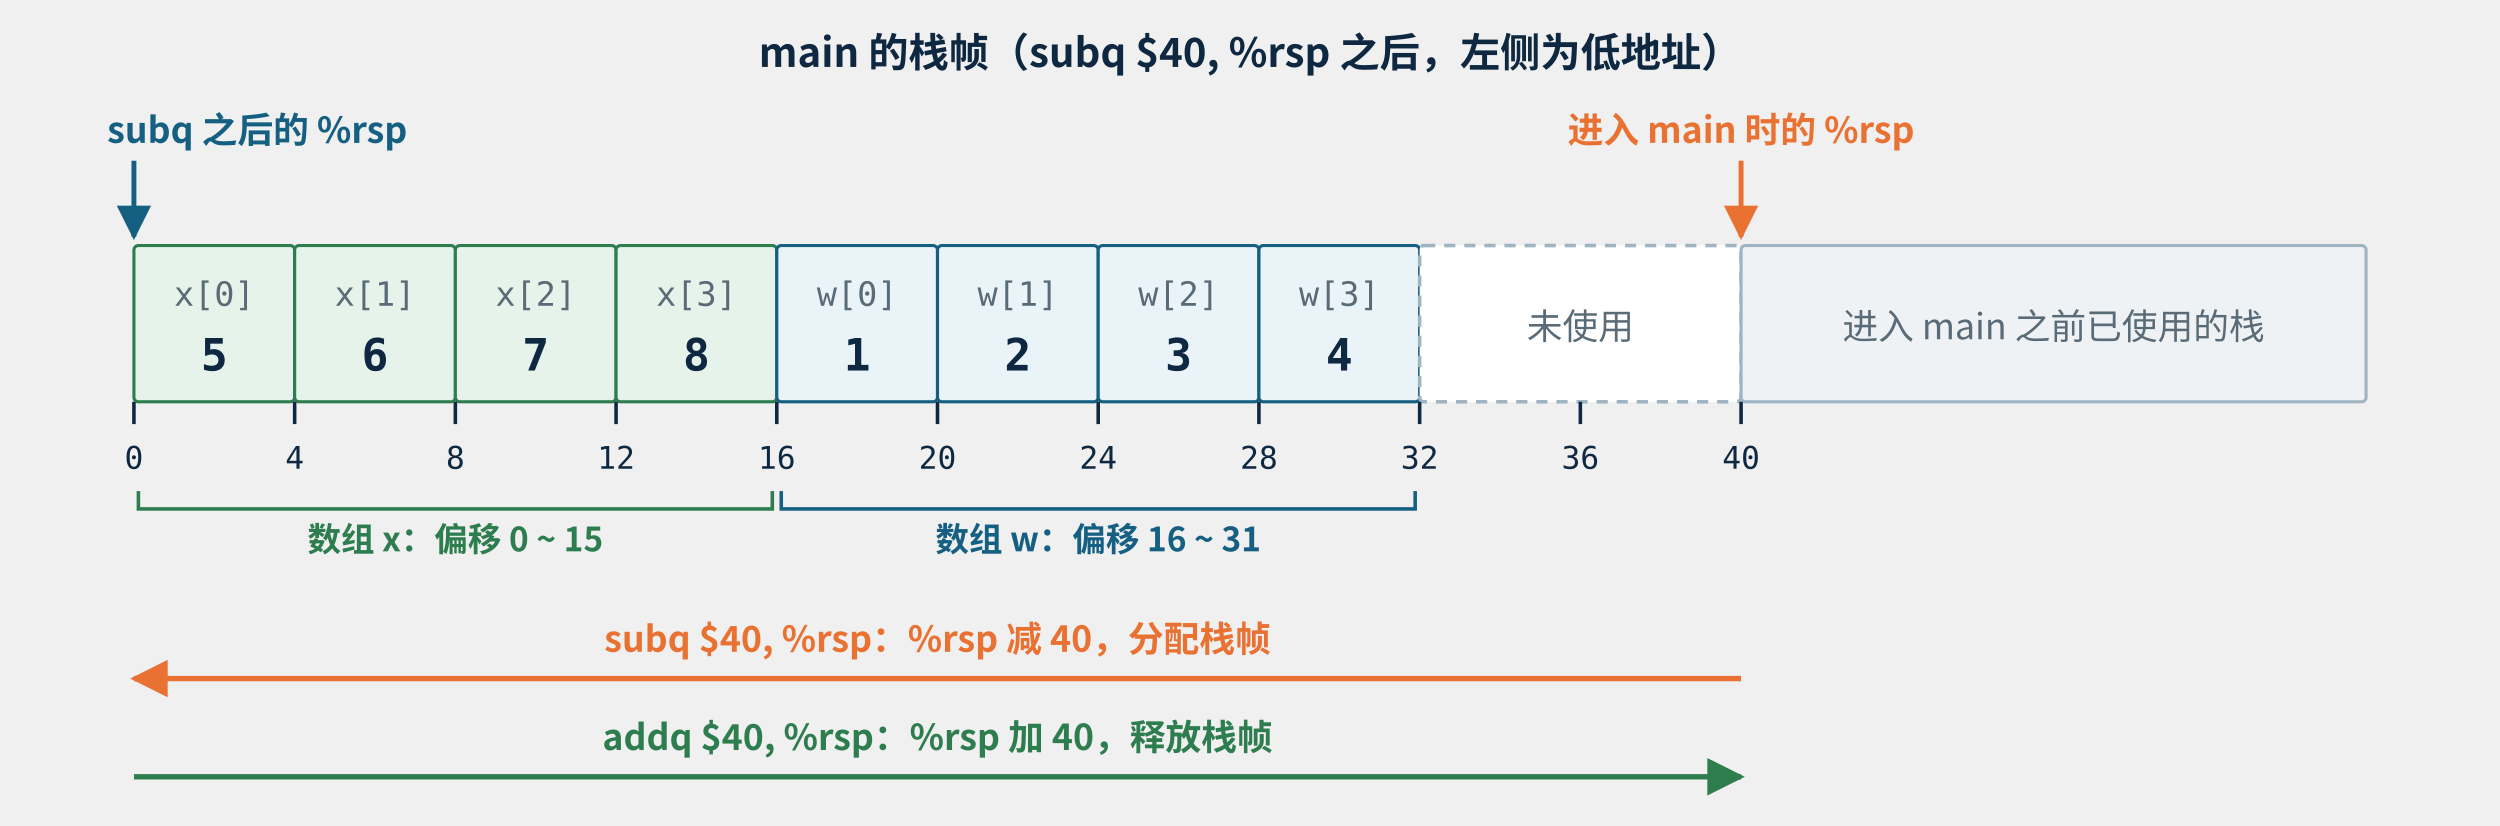
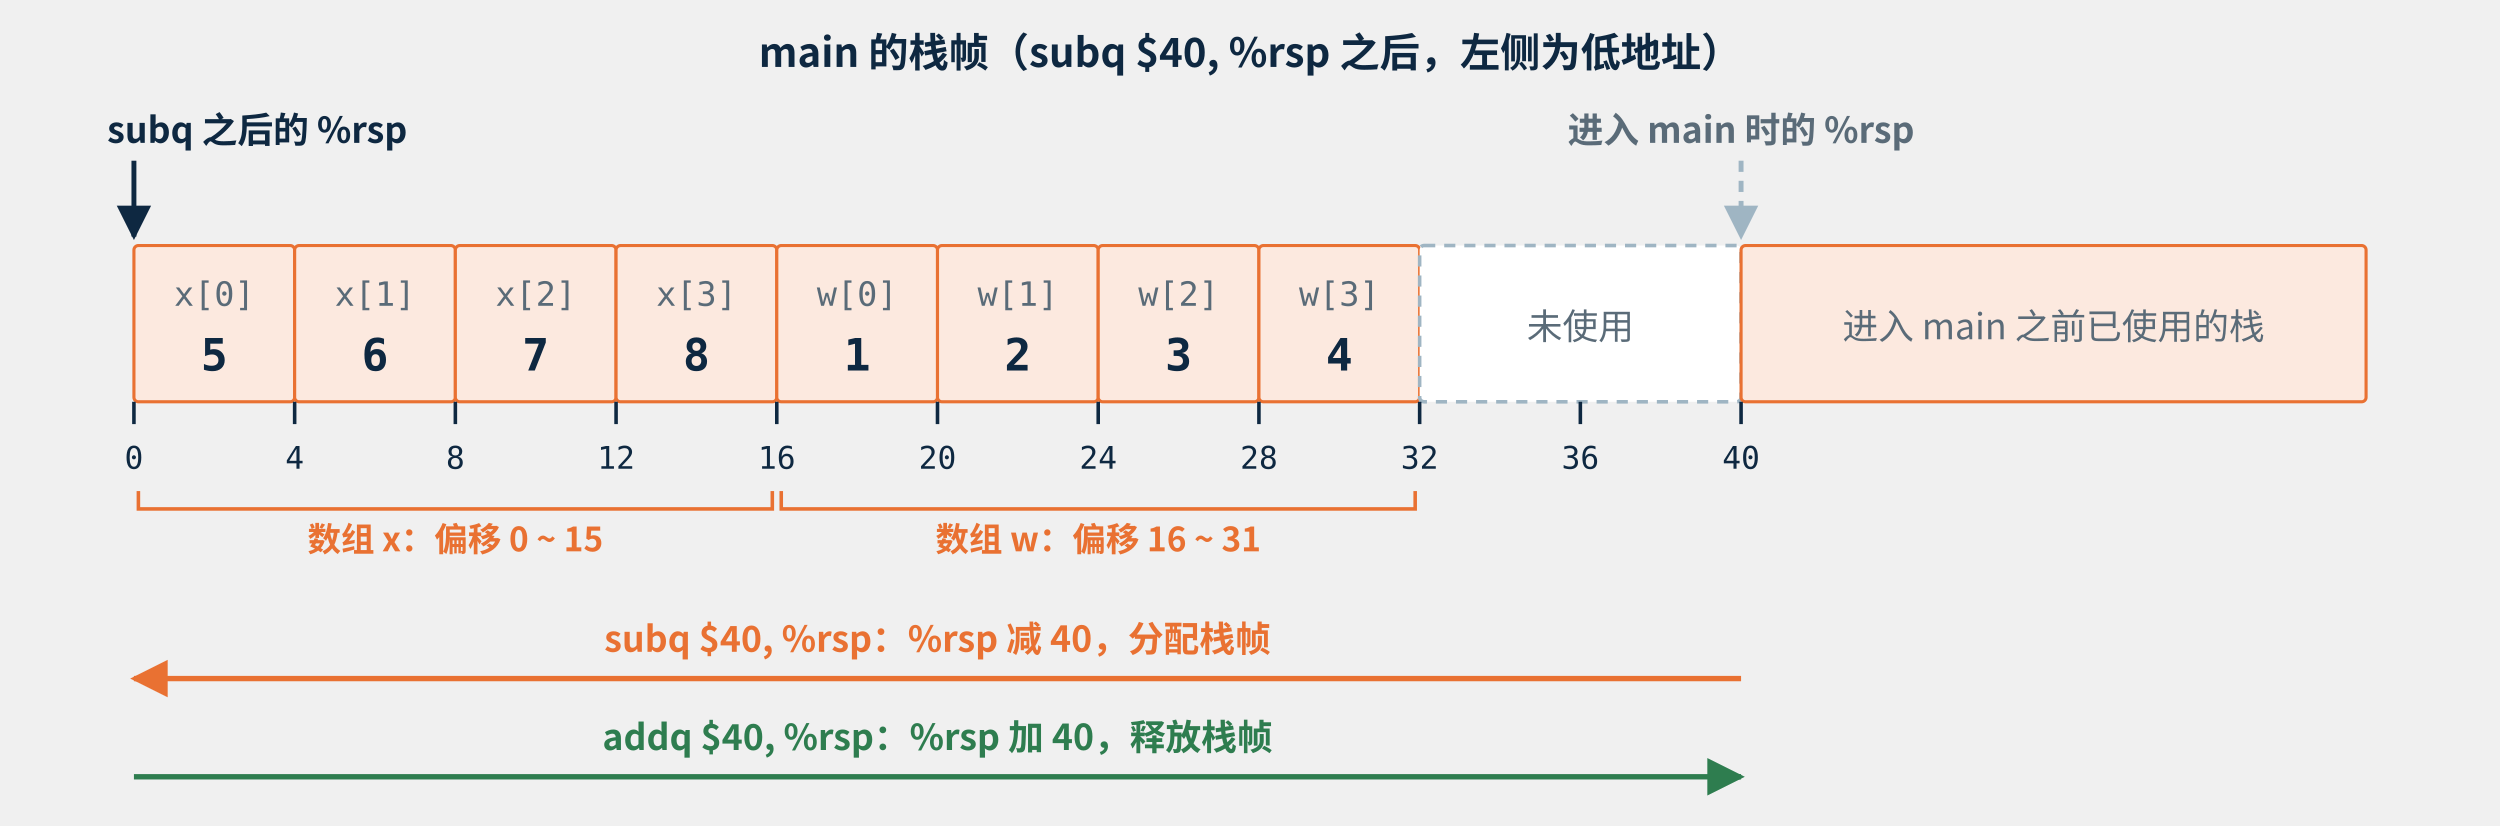
<svg xmlns="http://www.w3.org/2000/svg" viewBox="0 0 1120 370" width="1120" height="370">
  <defs>
    <marker id="ah-156082" viewBox="0 0 10 10" refX="9" refY="5" markerWidth="7" markerHeight="7" orient="auto-start-reverse">
      <path d="M0,0 L10,5 L0,10 z" fill="#156082" />
    </marker>
    <marker id="ah-e97132" viewBox="0 0 10 10" refX="9" refY="5" markerWidth="7" markerHeight="7" orient="auto-start-reverse">
      <path d="M0,0 L10,5 L0,10 z" fill="#e97132" />
    </marker>
    <marker id="ah-0e2841" viewBox="0 0 10 10" refX="9" refY="5" markerWidth="7" markerHeight="7" orient="auto-start-reverse">
      <path d="M0,0 L10,5 L0,10 z" fill="#0e2841" />
    </marker>
    <marker id="ah-2e7d4f" viewBox="0 0 10 10" refX="9" refY="5" markerWidth="7" markerHeight="7" orient="auto-start-reverse">
      <path d="M0,0 L10,5 L0,10 z" fill="#2e7d4f" />
    </marker>
    <marker id="ah-c0392b" viewBox="0 0 10 10" refX="9" refY="5" markerWidth="7" markerHeight="7" orient="auto-start-reverse">
      <path d="M0,0 L10,5 L0,10 z" fill="#c0392b" />
    </marker>
    <marker id="ah-5a6b78" viewBox="0 0 10 10" refX="9" refY="5" markerWidth="7" markerHeight="7" orient="auto-start-reverse">
      <path d="M0,0 L10,5 L0,10 z" fill="#5a6b78" />
    </marker>
    <marker id="ah-9fb5c3" viewBox="0 0 10 10" refX="9" refY="5" markerWidth="7" markerHeight="7" orient="auto-start-reverse">
      <path d="M0,0 L10,5 L0,10 z" fill="#9fb5c3" />
    </marker>
  </defs>
  <text x="560.0" y="30.0" font-family="PingFang SC, Noto Sans CJK SC, Source Han Sans SC, sans-serif" font-size="18" font-weight="bold" fill="#0e2841" text-anchor="middle">main 的栈帧（subq $40, %rsp 之后，左侧为低地址）</text>
-   <rect x="60.0" y="110.0" width="72.0" height="70.0" rx="2" fill="#e5f3ea" stroke="#2e7d4f" stroke-width="1.4" />
+   <rect x="60.0" y="110.0" width="72.0" height="70.0" rx="2" fill="#fce9df" stroke="#e97132" stroke-width="1.4" />
  <text x="96.0" y="137.0" font-family="SFMono-Regular, Menlo, DejaVu Sans Mono, Consolas, monospace" font-size="15" font-weight="normal" fill="#5a6b78" text-anchor="middle">x[0]</text>
  <text x="96.0" y="166.0" font-family="SFMono-Regular, Menlo, DejaVu Sans Mono, Consolas, monospace" font-size="20" font-weight="bold" fill="#0e2841" text-anchor="middle">5</text>
-   <rect x="132.0" y="110.0" width="72.0" height="70.0" rx="2" fill="#e5f3ea" stroke="#2e7d4f" stroke-width="1.4" />
+   <rect x="132.0" y="110.0" width="72.0" height="70.0" rx="2" fill="#fce9df" stroke="#e97132" stroke-width="1.4" />
  <text x="168.0" y="137.0" font-family="SFMono-Regular, Menlo, DejaVu Sans Mono, Consolas, monospace" font-size="15" font-weight="normal" fill="#5a6b78" text-anchor="middle">x[1]</text>
  <text x="168.0" y="166.0" font-family="SFMono-Regular, Menlo, DejaVu Sans Mono, Consolas, monospace" font-size="20" font-weight="bold" fill="#0e2841" text-anchor="middle">6</text>
-   <rect x="204.0" y="110.0" width="72.0" height="70.0" rx="2" fill="#e5f3ea" stroke="#2e7d4f" stroke-width="1.4" />
+   <rect x="204.0" y="110.0" width="72.0" height="70.0" rx="2" fill="#fce9df" stroke="#e97132" stroke-width="1.4" />
  <text x="240.0" y="137.0" font-family="SFMono-Regular, Menlo, DejaVu Sans Mono, Consolas, monospace" font-size="15" font-weight="normal" fill="#5a6b78" text-anchor="middle">x[2]</text>
  <text x="240.0" y="166.0" font-family="SFMono-Regular, Menlo, DejaVu Sans Mono, Consolas, monospace" font-size="20" font-weight="bold" fill="#0e2841" text-anchor="middle">7</text>
-   <rect x="276.0" y="110.0" width="72.0" height="70.0" rx="2" fill="#e5f3ea" stroke="#2e7d4f" stroke-width="1.4" />
+   <rect x="276.0" y="110.0" width="72.0" height="70.0" rx="2" fill="#fce9df" stroke="#e97132" stroke-width="1.4" />
  <text x="312.0" y="137.0" font-family="SFMono-Regular, Menlo, DejaVu Sans Mono, Consolas, monospace" font-size="15" font-weight="normal" fill="#5a6b78" text-anchor="middle">x[3]</text>
  <text x="312.0" y="166.0" font-family="SFMono-Regular, Menlo, DejaVu Sans Mono, Consolas, monospace" font-size="20" font-weight="bold" fill="#0e2841" text-anchor="middle">8</text>
-   <rect x="348.0" y="110.0" width="72.0" height="70.0" rx="2" fill="#eaf3f7" stroke="#156082" stroke-width="1.4" />
+   <rect x="348.0" y="110.0" width="72.0" height="70.0" rx="2" fill="#fce9df" stroke="#e97132" stroke-width="1.4" />
  <text x="384.0" y="137.0" font-family="SFMono-Regular, Menlo, DejaVu Sans Mono, Consolas, monospace" font-size="15" font-weight="normal" fill="#5a6b78" text-anchor="middle">w[0]</text>
  <text x="384.0" y="166.0" font-family="SFMono-Regular, Menlo, DejaVu Sans Mono, Consolas, monospace" font-size="20" font-weight="bold" fill="#0e2841" text-anchor="middle">1</text>
-   <rect x="420.0" y="110.0" width="72.0" height="70.0" rx="2" fill="#eaf3f7" stroke="#156082" stroke-width="1.4" />
+   <rect x="420.0" y="110.0" width="72.0" height="70.0" rx="2" fill="#fce9df" stroke="#e97132" stroke-width="1.4" />
  <text x="456.0" y="137.0" font-family="SFMono-Regular, Menlo, DejaVu Sans Mono, Consolas, monospace" font-size="15" font-weight="normal" fill="#5a6b78" text-anchor="middle">w[1]</text>
  <text x="456.0" y="166.0" font-family="SFMono-Regular, Menlo, DejaVu Sans Mono, Consolas, monospace" font-size="20" font-weight="bold" fill="#0e2841" text-anchor="middle">2</text>
-   <rect x="492.0" y="110.0" width="72.0" height="70.0" rx="2" fill="#eaf3f7" stroke="#156082" stroke-width="1.4" />
+   <rect x="492.0" y="110.0" width="72.0" height="70.0" rx="2" fill="#fce9df" stroke="#e97132" stroke-width="1.4" />
  <text x="528.0" y="137.0" font-family="SFMono-Regular, Menlo, DejaVu Sans Mono, Consolas, monospace" font-size="15" font-weight="normal" fill="#5a6b78" text-anchor="middle">w[2]</text>
  <text x="528.0" y="166.0" font-family="SFMono-Regular, Menlo, DejaVu Sans Mono, Consolas, monospace" font-size="20" font-weight="bold" fill="#0e2841" text-anchor="middle">3</text>
-   <rect x="564.0" y="110.0" width="72.0" height="70.0" rx="2" fill="#eaf3f7" stroke="#156082" stroke-width="1.4" />
+   <rect x="564.0" y="110.0" width="72.0" height="70.0" rx="2" fill="#fce9df" stroke="#e97132" stroke-width="1.4" />
  <text x="600.0" y="137.0" font-family="SFMono-Regular, Menlo, DejaVu Sans Mono, Consolas, monospace" font-size="15" font-weight="normal" fill="#5a6b78" text-anchor="middle">w[3]</text>
  <text x="600.0" y="166.0" font-family="SFMono-Regular, Menlo, DejaVu Sans Mono, Consolas, monospace" font-size="20" font-weight="bold" fill="#0e2841" text-anchor="middle">4</text>
  <rect x="636.0" y="110.0" width="144.0" height="70.0" rx="2" fill="#ffffff" stroke="#9fb5c3" stroke-width="1.6" stroke-dasharray="5 4" />
  <text x="708.0" y="152.0" font-family="PingFang SC, Noto Sans CJK SC, Source Han Sans SC, sans-serif" font-size="16" font-weight="normal" fill="#5a6b78" text-anchor="middle">未使用</text>
-   <rect x="780.0" y="110.0" width="280.0" height="70.0" rx="2" fill="#eef2f4" stroke="#9fb5c3" stroke-width="1.4" />
+   <rect x="780.0" y="110.0" width="280.0" height="70.0" rx="2" fill="#fce9df" stroke="#e97132" stroke-width="1.4" />
  <text x="920.0" y="152.0" font-family="PingFang SC, Noto Sans CJK SC, Source Han Sans SC, sans-serif" font-size="16" font-weight="normal" fill="#5a6b78" text-anchor="middle">进入 main 之前已使用的栈</text>
-   <line x1="60.0" y1="72.0" x2="60.0" y2="106.0" stroke="#156082" stroke-width="2.2" marker-end="url(#ah-156082)" />
-   <text x="48.0" y="64.0" font-family="PingFang SC, Noto Sans CJK SC, Source Han Sans SC, sans-serif" font-size="16" font-weight="bold" fill="#156082" text-anchor="start">subq 之后的 %rsp</text>
-   <line x1="780.0" y1="72.0" x2="780.0" y2="106.0" stroke="#e97132" stroke-width="2.2" marker-end="url(#ah-e97132)" />
-   <text x="780.0" y="64.0" font-family="PingFang SC, Noto Sans CJK SC, Source Han Sans SC, sans-serif" font-size="16" font-weight="bold" fill="#e97132" text-anchor="middle">进入 main 时的 %rsp</text>
+   <line x1="60.0" y1="72.0" x2="60.0" y2="106.0" stroke="#0e2841" stroke-width="2.2" marker-end="url(#ah-0e2841)" />
+   <text x="48.0" y="64.0" font-family="PingFang SC, Noto Sans CJK SC, Source Han Sans SC, sans-serif" font-size="16" font-weight="bold" fill="#0e2841" text-anchor="start">subq 之后的 %rsp</text>
+   <line x1="780.0" y1="72.0" x2="780.0" y2="106.0" stroke="#9fb5c3" stroke-width="2.2" stroke-dasharray="5 4" marker-end="url(#ah-9fb5c3)" />
+   <text x="780.0" y="64.0" font-family="PingFang SC, Noto Sans CJK SC, Source Han Sans SC, sans-serif" font-size="16" font-weight="bold" fill="#5a6b78" text-anchor="middle">进入 main 时的 %rsp</text>
  <line x1="60.0" y1="180.0" x2="60.0" y2="190.0" stroke="#0e2841" stroke-width="1.6" />
  <text x="60.0" y="210.0" font-family="SFMono-Regular, Menlo, DejaVu Sans Mono, Consolas, monospace" font-size="14" font-weight="normal" fill="#0e2841" text-anchor="middle">0</text>
  <line x1="132.0" y1="180.0" x2="132.0" y2="190.0" stroke="#0e2841" stroke-width="1.6" />
  <text x="132.0" y="210.0" font-family="SFMono-Regular, Menlo, DejaVu Sans Mono, Consolas, monospace" font-size="14" font-weight="normal" fill="#0e2841" text-anchor="middle">4</text>
  <line x1="204.0" y1="180.0" x2="204.0" y2="190.0" stroke="#0e2841" stroke-width="1.6" />
  <text x="204.0" y="210.0" font-family="SFMono-Regular, Menlo, DejaVu Sans Mono, Consolas, monospace" font-size="14" font-weight="normal" fill="#0e2841" text-anchor="middle">8</text>
  <line x1="276.0" y1="180.0" x2="276.0" y2="190.0" stroke="#0e2841" stroke-width="1.6" />
  <text x="276.0" y="210.0" font-family="SFMono-Regular, Menlo, DejaVu Sans Mono, Consolas, monospace" font-size="14" font-weight="normal" fill="#0e2841" text-anchor="middle">12</text>
  <line x1="348.0" y1="180.0" x2="348.0" y2="190.0" stroke="#0e2841" stroke-width="1.6" />
  <text x="348.0" y="210.0" font-family="SFMono-Regular, Menlo, DejaVu Sans Mono, Consolas, monospace" font-size="14" font-weight="normal" fill="#0e2841" text-anchor="middle">16</text>
  <line x1="420.0" y1="180.0" x2="420.0" y2="190.0" stroke="#0e2841" stroke-width="1.6" />
  <text x="420.0" y="210.0" font-family="SFMono-Regular, Menlo, DejaVu Sans Mono, Consolas, monospace" font-size="14" font-weight="normal" fill="#0e2841" text-anchor="middle">20</text>
  <line x1="492.0" y1="180.0" x2="492.0" y2="190.0" stroke="#0e2841" stroke-width="1.6" />
  <text x="492.0" y="210.0" font-family="SFMono-Regular, Menlo, DejaVu Sans Mono, Consolas, monospace" font-size="14" font-weight="normal" fill="#0e2841" text-anchor="middle">24</text>
  <line x1="564.0" y1="180.0" x2="564.0" y2="190.0" stroke="#0e2841" stroke-width="1.6" />
  <text x="564.0" y="210.0" font-family="SFMono-Regular, Menlo, DejaVu Sans Mono, Consolas, monospace" font-size="14" font-weight="normal" fill="#0e2841" text-anchor="middle">28</text>
  <line x1="636.0" y1="180.0" x2="636.0" y2="190.0" stroke="#0e2841" stroke-width="1.6" />
  <text x="636.0" y="210.0" font-family="SFMono-Regular, Menlo, DejaVu Sans Mono, Consolas, monospace" font-size="14" font-weight="normal" fill="#0e2841" text-anchor="middle">32</text>
  <line x1="708.0" y1="180.0" x2="708.0" y2="190.0" stroke="#0e2841" stroke-width="1.6" />
  <text x="708.0" y="210.0" font-family="SFMono-Regular, Menlo, DejaVu Sans Mono, Consolas, monospace" font-size="14" font-weight="normal" fill="#0e2841" text-anchor="middle">36</text>
  <line x1="780.0" y1="180.0" x2="780.0" y2="190.0" stroke="#0e2841" stroke-width="1.6" />
  <text x="780.0" y="210.0" font-family="SFMono-Regular, Menlo, DejaVu Sans Mono, Consolas, monospace" font-size="14" font-weight="normal" fill="#0e2841" text-anchor="middle">40</text>
-   <path d="M 62.0 220.0 L 62.0 228.0 L 346.0 228.0 L 346.0 220.0" fill="none" stroke="#2e7d4f" stroke-width="1.6" />
-   <text x="204.0" y="247.0" font-family="PingFang SC, Noto Sans CJK SC, Source Han Sans SC, sans-serif" font-size="15" font-weight="bold" fill="#2e7d4f" text-anchor="middle">数组 x：偏移 0 ~ 15</text>
-   <path d="M 350.0 220.0 L 350.0 228.0 L 634.0 228.0 L 634.0 220.0" fill="none" stroke="#156082" stroke-width="1.6" />
-   <text x="492.0" y="247.0" font-family="PingFang SC, Noto Sans CJK SC, Source Han Sans SC, sans-serif" font-size="15" font-weight="bold" fill="#156082" text-anchor="middle">数组 w：偏移 16 ~ 31</text>
+   <path d="M 62.0 220.0 L 62.0 228.0 L 346.0 228.0 L 346.0 220.0" fill="none" stroke="#e97132" stroke-width="1.6" />
+   <text x="204.0" y="247.0" font-family="PingFang SC, Noto Sans CJK SC, Source Han Sans SC, sans-serif" font-size="15" font-weight="bold" fill="#e97132" text-anchor="middle">数组 x：偏移 0 ~ 15</text>
+   <path d="M 350.0 220.0 L 350.0 228.0 L 634.0 228.0 L 634.0 220.0" fill="none" stroke="#e97132" stroke-width="1.6" />
+   <text x="492.0" y="247.0" font-family="PingFang SC, Noto Sans CJK SC, Source Han Sans SC, sans-serif" font-size="15" font-weight="bold" fill="#e97132" text-anchor="middle">数组 w：偏移 16 ~ 31</text>
  <text x="420.0" y="292.0" font-family="PingFang SC, Noto Sans CJK SC, Source Han Sans SC, sans-serif" font-size="16" font-weight="bold" fill="#e97132" text-anchor="middle">subq $40, %rsp：%rsp 减 40，分配栈帧</text>
  <line x1="780.0" y1="304.0" x2="60.0" y2="304.0" stroke="#e97132" stroke-width="2.4" marker-end="url(#ah-e97132)" />
  <text x="420.0" y="336.0" font-family="PingFang SC, Noto Sans CJK SC, Source Han Sans SC, sans-serif" font-size="16" font-weight="bold" fill="#2e7d4f" text-anchor="middle">addq $40, %rsp：%rsp 加 40，释放栈帧</text>
  <line x1="60.0" y1="348.0" x2="780.0" y2="348.0" stroke="#2e7d4f" stroke-width="2.4" marker-end="url(#ah-2e7d4f)" />
</svg>
